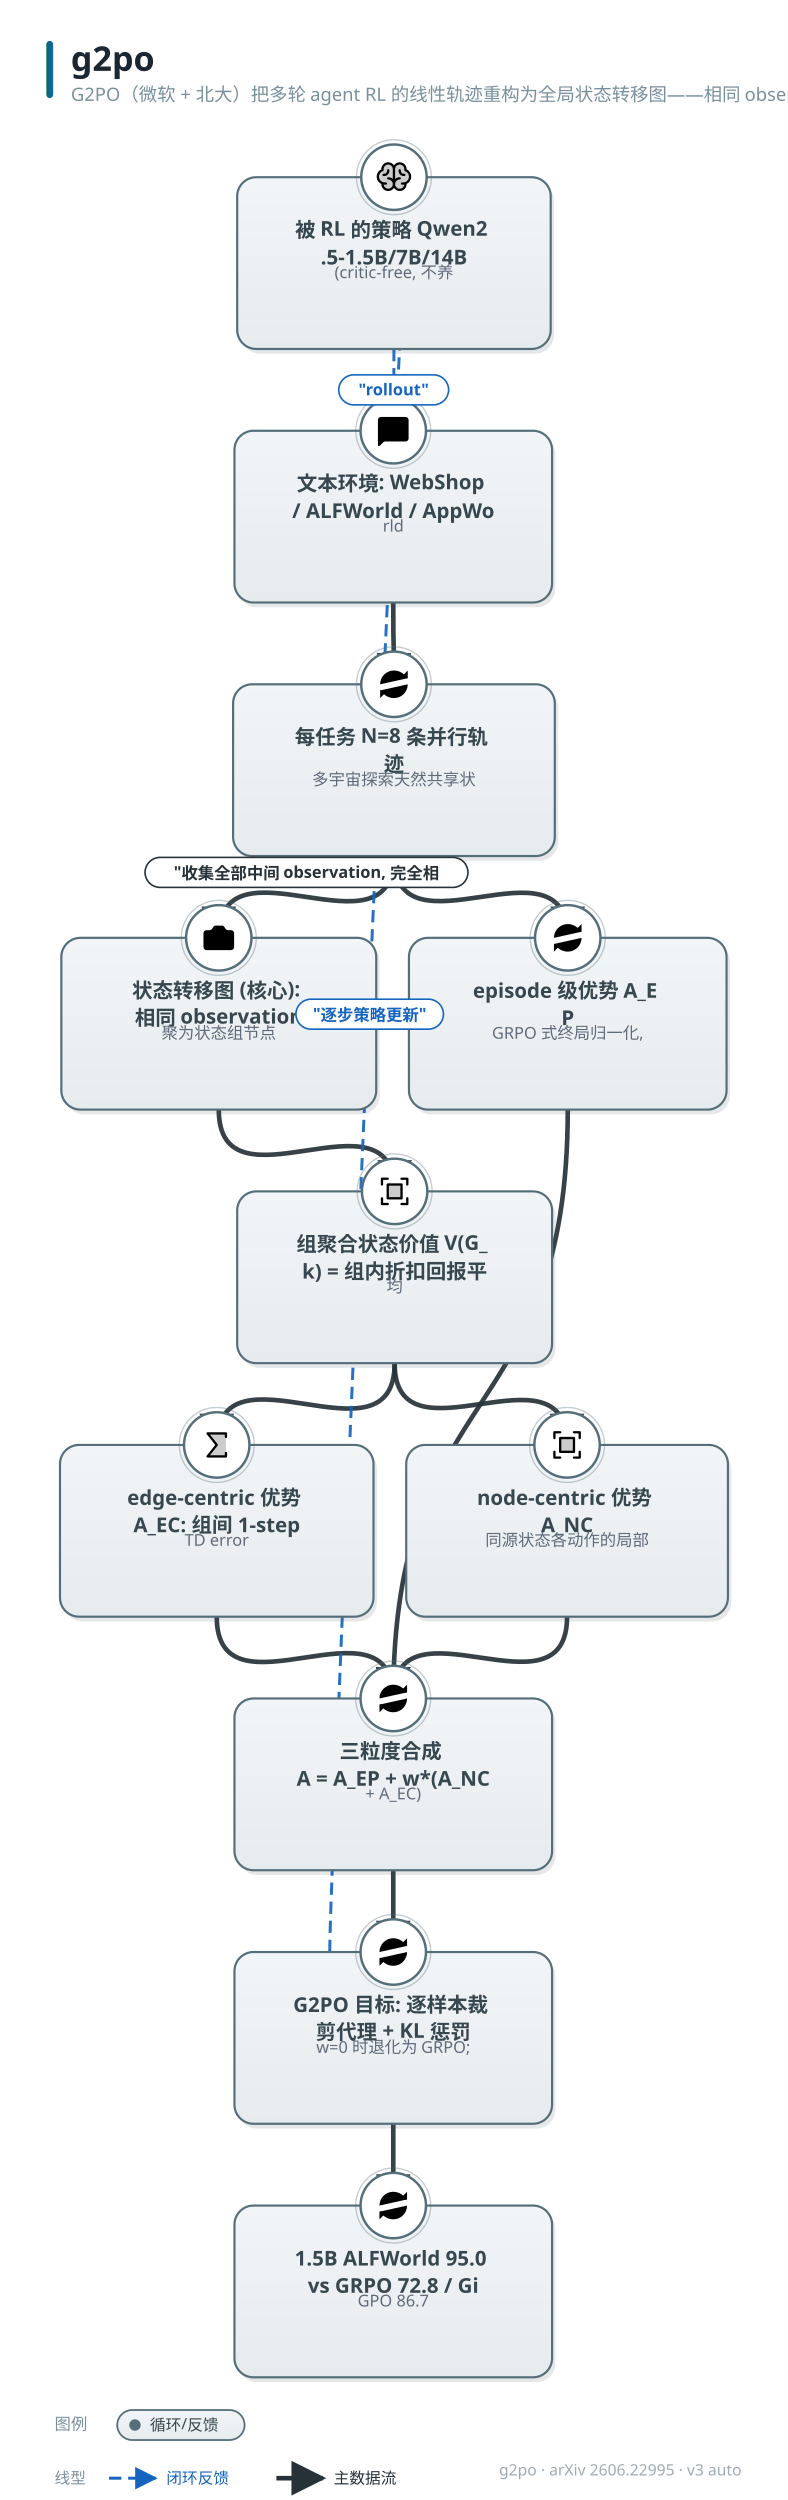
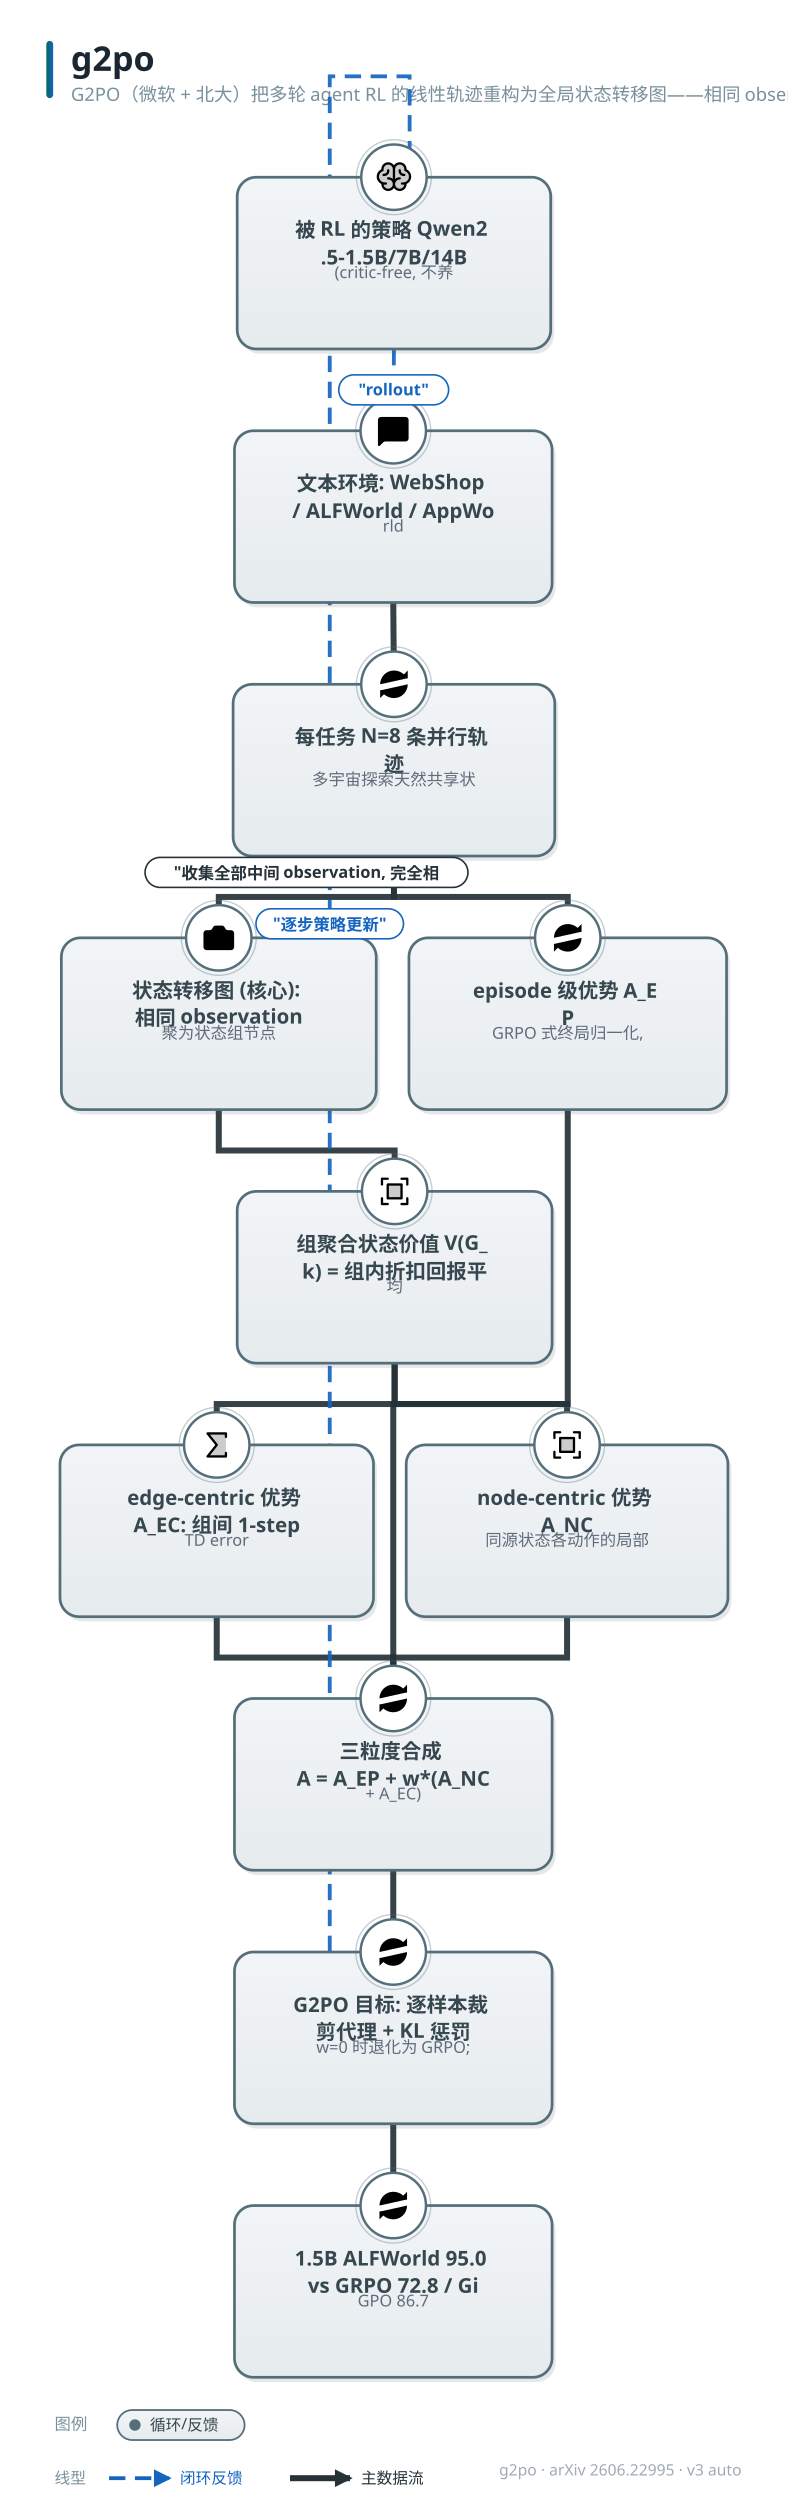
<svg xmlns="http://www.w3.org/2000/svg" width="578" height="1834" viewBox="0 0 578 1834" font-family="'PingFang SC','Hiragino Sans GB','Microsoft YaHei','Segoe UI',sans-serif">
  <style>text{font-family:'PingFang SC','Hiragino Sans GB','Microsoft YaHei','Segoe UI',sans-serif;} .lbl{font-weight:700;}</style>
  <defs>
    <linearGradient id="g-data" x1="0" y1="0" x2="0" y2="1">
      <stop offset="0" stop-color="#f1f9f1" />
      <stop offset="1" stop-color="#e2f0e2" />
    </linearGradient>
    <linearGradient id="g-frozen" x1="0" y1="0" x2="0" y2="1">
      <stop offset="0" stop-color="#f0f7fe" />
      <stop offset="1" stop-color="#dcecfb" />
    </linearGradient>
    <linearGradient id="g-train" x1="0" y1="0" x2="0" y2="1">
      <stop offset="0" stop-color="#fff6e8" />
      <stop offset="1" stop-color="#ffedd4" />
    </linearGradient>
    <linearGradient id="g-loss" x1="0" y1="0" x2="0" y2="1">
      <stop offset="0" stop-color="#fdf0f1" />
      <stop offset="1" stop-color="#f9e0e2" />
    </linearGradient>
    <linearGradient id="g-act" x1="0" y1="0" x2="0" y2="1">
      <stop offset="0" stop-color="#f8f1fb" />
      <stop offset="1" stop-color="#f0e4f7" />
    </linearGradient>
    <linearGradient id="g-loop" x1="0" y1="0" x2="0" y2="1">
      <stop offset="0" stop-color="#f2f5f7" />
      <stop offset="1" stop-color="#e6ebee" />
    </linearGradient>
    <linearGradient id="g-env" x1="0" y1="0" x2="0" y2="1">
      <stop offset="0" stop-color="#eef8f6" />
      <stop offset="1" stop-color="#dcf0ec" />
    </linearGradient>
    <linearGradient id="g-mem" x1="0" y1="0" x2="0" y2="1">
      <stop offset="0" stop-color="#fffef0" />
      <stop offset="1" stop-color="#fdf6d8" />
    </linearGradient>
    <linearGradient id="g-reward" x1="0" y1="0" x2="0" y2="1">
      <stop offset="0" stop-color="#fdf2f7" />
      <stop offset="1" stop-color="#f9e2ed" />
    </linearGradient>
    <linearGradient id="g-key" x1="0" y1="0" x2="0" y2="1">
      <stop offset="0" stop-color="#fffaf0" />
      <stop offset="1" stop-color="#fff1d6" />
    </linearGradient>
    <linearGradient id="g-title" x1="0" y1="0" x2="1" y2="0">
      <stop offset="0" stop-color="#00695c" />
      <stop offset="1" stop-color="#1565c0" />
    </linearGradient>
-     <marker id="arr-main" viewBox="0 0 10 10" refX="9" refY="5" markerWidth="7.5" markerHeight="7.5" orient="auto-start-reverse">
+     <marker id="arr-main" viewBox="0 0 10 10" refX="8.5" refY="5" markerWidth="13" markerHeight="13" markerUnits="userSpaceOnUse" orient="auto-start-reverse">
      <path d="M0 0 L10 5 L0 10 z" fill="#546e7a" />
    </marker>
-     <marker id="arr-thick" viewBox="0 0 10 10" refX="9" refY="5" markerWidth="7.5" markerHeight="7.5" orient="auto-start-reverse">
+     <marker id="arr-thick" viewBox="0 0 10 10" refX="8.5" refY="5" markerWidth="13" markerHeight="13" markerUnits="userSpaceOnUse" orient="auto-start-reverse">
      <path d="M0 0 L10 5 L0 10 z" fill="#263238" />
    </marker>
-     <marker id="arr-thin" viewBox="0 0 10 10" refX="9" refY="5" markerWidth="7.5" markerHeight="7.5" orient="auto-start-reverse">
+     <marker id="arr-thin" viewBox="0 0 10 10" refX="8.5" refY="5" markerWidth="13" markerHeight="13" markerUnits="userSpaceOnUse" orient="auto-start-reverse">
      <path d="M0 0 L10 5 L0 10 z" fill="#9fb0bb" />
    </marker>
-     <marker id="arr-fb" viewBox="0 0 10 10" refX="9" refY="5" markerWidth="7.5" markerHeight="7.5" orient="auto-start-reverse">
+     <marker id="arr-fb" viewBox="0 0 10 10" refX="8.5" refY="5" markerWidth="13" markerHeight="13" markerUnits="userSpaceOnUse" orient="auto-start-reverse">
      <path d="M0 0 L10 5 L0 10 z" fill="#1565c0" />
    </marker>
-     <marker id="arr-loss" viewBox="0 0 10 10" refX="9" refY="5" markerWidth="7.5" markerHeight="7.5" orient="auto-start-reverse">
+     <marker id="arr-loss" viewBox="0 0 10 10" refX="8.5" refY="5" markerWidth="13" markerHeight="13" markerUnits="userSpaceOnUse" orient="auto-start-reverse">
      <path d="M0 0 L10 5 L0 10 z" fill="#c62828" />
    </marker>
  </defs>
  <rect width="578" height="1834" fill="#ffffff" />
  <rect x="34" y="30" width="5" height="42" rx="2.5" fill="url(#g-title)" />
  <text x="52" y="52" font-size="25" font-weight="800" fill="#1a2733">g2po</text>
  <text x="52" y="74" font-size="13.5" fill="#78909c">G2PO（微软 + 北大）把多轮 agent RL 的线性轨迹重构为全局状态转移图——相同 observation 聚为状态组节点、动作作为有向边——用 group-aggre</text>
  <text x="544" y="1816" font-size="11.5" fill="#a0aab4" text-anchor="end">g2po · arXiv 2606.22995 · v3 auto</text>
-   <path d="M 289.0 256.0 C 289.0 302.0, 288.5 270.0, 288.5 316.0" fill="none" stroke="#1565c0" stroke-width="2.2" stroke-dasharray="9 5" marker-end="url(#arr-fb)" opacity="0.92" />
-   <path d="M 288.5 442.0 C 288.5 488.0, 289.0 456.0, 289.0 502.0" fill="none" stroke="#263238" stroke-width="3.4" marker-end="url(#arr-thick)" opacity="0.92" />
-   <path d="M 289.0 628.0 C 289.0 707.2, 160.5 608.8, 160.5 688.0" fill="none" stroke="#263238" stroke-width="3.4" marker-end="url(#arr-thick)" opacity="0.92" />
-   <path d="M 160.5 814.0 C 160.5 893.4, 289.5 794.6, 289.5 874.0" fill="none" stroke="#263238" stroke-width="3.4" marker-end="url(#arr-thick)" opacity="0.92" />
-   <path d="M 289.5 1000.0 C 289.5 1080.0, 159.0 980.0, 159.0 1060.0" fill="none" stroke="#263238" stroke-width="3.4" marker-end="url(#arr-thick)" opacity="0.92" />
-   <path d="M 289.5 1000.0 C 289.5 1078.3, 416.0 981.7, 416.0 1060.0" fill="none" stroke="#263238" stroke-width="3.4" marker-end="url(#arr-thick)" opacity="0.92" />
-   <path d="M 289.0 628.0 C 289.0 706.8, 416.5 609.2, 416.5 688.0" fill="none" stroke="#263238" stroke-width="3.4" marker-end="url(#arr-thick)" opacity="0.92" />
-   <path d="M 159.0 1186.0 C 159.0 1265.6, 288.5 1166.4, 288.5 1246.0" fill="none" stroke="#263238" stroke-width="3.4" marker-end="url(#arr-thick)" opacity="0.92" />
-   <path d="M 416.0 1186.0 C 416.0 1264.8, 288.5 1167.2, 288.5 1246.0" fill="none" stroke="#263238" stroke-width="3.4" marker-end="url(#arr-thick)" opacity="0.92" />
-   <path d="M 416.5 814.0 C 416.5 1049.2, 288.5 1010.8, 288.5 1246.0" fill="none" stroke="#263238" stroke-width="3.4" marker-end="url(#arr-thick)" opacity="0.92" />
-   <path d="M 288.5 1372.0 C 288.5 1418.0, 288.5 1386.0, 288.5 1432.0" fill="none" stroke="#263238" stroke-width="3.4" marker-end="url(#arr-thick)" opacity="0.92" />
-   <path d="M 241.9 1432.0 C 241.9 1358.0, 300.5 56.0, 300.5 130.0" fill="none" stroke="#1565c0" stroke-width="2.2" stroke-dasharray="9 5" marker-end="url(#arr-fb)" opacity="0.92" />
-   <path d="M 288.5 1558.0 C 288.5 1604.0, 288.5 1572.0, 288.5 1618.0" fill="none" stroke="#263238" stroke-width="3.4" marker-end="url(#arr-thick)" opacity="0.92" />
+   <path d="M 289.0 256.0 L 288.5 316.0" fill="none" stroke="#1565c0" stroke-width="2.8" stroke-dasharray="12 7" marker-end="url(#arr-fb)" opacity="0.92" />
+   <path d="M 288.5 442.0 L 289.0 502.0" fill="none" stroke="#263238" stroke-width="4.4" marker-end="url(#arr-thick)" opacity="0.92" />
+   <path d="M 289.0 628.0 L 289.0 658.0 L 160.5 658.0 L 160.5 688.0" fill="none" stroke="#263238" stroke-width="4.4" marker-end="url(#arr-thick)" opacity="0.92" />
+   <path d="M 160.5 814.0 L 160.5 844.0 L 289.5 844.0 L 289.5 874.0" fill="none" stroke="#263238" stroke-width="4.4" marker-end="url(#arr-thick)" opacity="0.92" />
+   <path d="M 289.5 1000.0 L 289.5 1030.0 L 159.0 1030.0 L 159.0 1060.0" fill="none" stroke="#263238" stroke-width="4.4" marker-end="url(#arr-thick)" opacity="0.92" />
+   <path d="M 289.5 1000.0 L 289.5 1030.0 L 416.0 1030.0 L 416.0 1060.0" fill="none" stroke="#263238" stroke-width="4.4" marker-end="url(#arr-thick)" opacity="0.92" />
+   <path d="M 289.0 628.0 L 289.0 658.0 L 416.5 658.0 L 416.5 688.0" fill="none" stroke="#263238" stroke-width="4.4" marker-end="url(#arr-thick)" opacity="0.92" />
+   <path d="M 159.0 1186.0 L 159.0 1216.0 L 288.5 1216.0 L 288.5 1246.0" fill="none" stroke="#263238" stroke-width="4.4" marker-end="url(#arr-thick)" opacity="0.92" />
+   <path d="M 416.0 1186.0 L 416.0 1216.0 L 288.5 1216.0 L 288.5 1246.0" fill="none" stroke="#263238" stroke-width="4.4" marker-end="url(#arr-thick)" opacity="0.92" />
+   <path d="M 416.5 814.0 L 416.5 1030.0 L 288.5 1030.0 L 288.5 1246.0" fill="none" stroke="#263238" stroke-width="4.4" marker-end="url(#arr-thick)" opacity="0.92" />
+   <path d="M 288.5 1372.0 L 288.5 1432.0" fill="none" stroke="#263238" stroke-width="4.4" marker-end="url(#arr-thick)" opacity="0.92" />
+   <path d="M 241.9 1432.0 L 241.9 56.0 L 300.5 56.0 L 300.5 130.0" fill="none" stroke="#1565c0" stroke-width="2.8" stroke-dasharray="12 7" marker-end="url(#arr-fb)" opacity="0.92" />
+   <path d="M 288.5 1558.0 L 288.5 1618.0" fill="none" stroke="#263238" stroke-width="4.4" marker-end="url(#arr-thick)" opacity="0.92" />
  <rect x="176.5" y="133.5" width="230" height="126" rx="14" fill="#37474f" opacity="0.13" />
-   <rect x="174" y="130" width="230" height="126" rx="14" fill="url(#g-loop)" stroke="#546e7a" stroke-width="1.6" />
+   <rect x="174" y="130" width="230" height="126" rx="14" fill="url(#g-loop)" stroke="#546e7a" stroke-width="2.0" />
  <circle cx="289.0" cy="130" r="24" fill="#ffffff" stroke="#546e7a" stroke-width="1.8" />
  <circle cx="289.0" cy="130" r="27.5" fill="none" stroke="#546e7a" stroke-width="1" opacity="0.35" />
  <g transform="translate(275.5,116.5) scale(0.1055)">
    <path d="M240,124a48,48,0,0,1-32,45.27h0V176a40,40,0,0,1-80,0,40,40,0,0,1-80,0v-6.73h0a48,48,0,0,1,0-90.54V72a40,40,0,0,1,80,0,40,40,0,0,1,80,0v6.73A48,48,0,0,1,240,124Z" opacity="0.2" />
    <path d="M248,124a56.11,56.11,0,0,0-32-50.61V72a48,48,0,0,0-88-26.49A48,48,0,0,0,40,72v1.39a56,56,0,0,0,0,101.2V176a48,48,0,0,0,88,26.49A48,48,0,0,0,216,176v-1.41A56.09,56.09,0,0,0,248,124ZM88,208a32,32,0,0,1-31.81-28.56A55.87,55.87,0,0,0,64,180h8a8,8,0,0,0,0-16H64A40,40,0,0,1,50.67,86.27,8,8,0,0,0,56,78.73V72a32,32,0,0,1,64,0v68.26A47.8,47.8,0,0,0,88,128a8,8,0,0,0,0,16,32,32,0,0,1,0,64Zm104-44h-8a8,8,0,0,0,0,16h8a55.87,55.87,0,0,0,7.81-.56A32,32,0,1,1,168,144a8,8,0,0,0,0-16,47.8,47.8,0,0,0-32,12.26V72a32,32,0,0,1,64,0v6.73a8,8,0,0,0,5.33,7.54A40,40,0,0,1,192,164Zm16-52a8,8,0,0,1-8,8h-4a36,36,0,0,1-36-36V80a8,8,0,0,1,16,0v4a20,20,0,0,0,20,20h4A8,8,0,0,1,208,112ZM60,120H56a8,8,0,0,1,0-16h4A20,20,0,0,0,80,84V80a8,8,0,0,1,16,0v4A36,36,0,0,1,60,120Z" />
  </g>
  <text x="289.0" y="174" font-size="15" class="lbl" fill="#37474f" text-anchor="middle">
    <tspan x="289.0" dy="0">被 RL 的策略 Qwen2</tspan>
    <tspan x="289.0" dy="20">.5-1.5B/7B/14B</tspan>
  </text>
  <text x="289.0" y="204" font-size="12" fill="#5f6b7a" text-anchor="middle">(critic-free, 不养</text>
  <rect x="174.5" y="319.5" width="233" height="126" rx="14" fill="#37474f" opacity="0.13" />
-   <rect x="172" y="316" width="233" height="126" rx="14" fill="url(#g-loop)" stroke="#546e7a" stroke-width="1.6" />
+   <rect x="172" y="316" width="233" height="126" rx="14" fill="url(#g-loop)" stroke="#546e7a" stroke-width="2.0" />
  <circle cx="288.5" cy="316" r="24" fill="#ffffff" stroke="#546e7a" stroke-width="1.8" />
  <circle cx="288.5" cy="316" r="27.5" fill="none" stroke="#546e7a" stroke-width="1" opacity="0.35" />
  <g transform="translate(275.0,302.5) scale(1.125)">
    <path d="M22 17a2 2 0 0 1-2 2H6.828a2 2 0 0 0-1.414.586l-2.202 2.202A.71.71 0 0 1 2 21.286V5a2 2 0 0 1 2-2h16a2 2 0 0 1 2 2z" />
  </g>
  <text x="288.5" y="360" font-size="15" class="lbl" fill="#37474f" text-anchor="middle">
    <tspan x="288.5" dy="0">文本环境: WebShop </tspan>
    <tspan x="288.5" dy="20">/ ALFWorld / AppWo</tspan>
  </text>
  <text x="288.5" y="390" font-size="12" fill="#5f6b7a" text-anchor="middle">rld</text>
  <rect x="173.5" y="505.5" width="236" height="126" rx="14" fill="#37474f" opacity="0.13" />
-   <rect x="171" y="502" width="236" height="126" rx="14" fill="url(#g-loop)" stroke="#546e7a" stroke-width="1.6" />
+   <rect x="171" y="502" width="236" height="126" rx="14" fill="url(#g-loop)" stroke="#546e7a" stroke-width="2.0" />
  <circle cx="289.0" cy="502" r="24" fill="#ffffff" stroke="#546e7a" stroke-width="1.8" />
  <circle cx="289.0" cy="502" r="27.5" fill="none" stroke="#546e7a" stroke-width="1" opacity="0.35" />
  <g transform="translate(275.5,488.5) scale(1.125)">
    <path d="M3 12a9 9 0 0 1 9-9 9.75 9.75 0 0 1 6.74 2.74L21 8" />
    <path d="M21 3v5h-5" />
    <path d="M21 12a9 9 0 0 1-9 9 9.75 9.75 0 0 1-6.74-2.74L3 16" />
    <path d="M8 16H3v5" />
  </g>
  <text x="289.0" y="546" font-size="15" class="lbl" fill="#37474f" text-anchor="middle">
    <tspan x="289.0" dy="0">每任务 N=8 条并行轨</tspan>
    <tspan x="289.0" dy="20">迹</tspan>
  </text>
  <text x="289.0" y="576" font-size="12" fill="#5f6b7a" text-anchor="middle">多宇宙探索天然共享状</text>
  <rect x="47.5" y="691.5" width="231" height="126" rx="14" fill="#37474f" opacity="0.13" />
-   <rect x="45" y="688" width="231" height="126" rx="14" fill="url(#g-loop)" stroke="#546e7a" stroke-width="1.6" />
+   <rect x="45" y="688" width="231" height="126" rx="14" fill="url(#g-loop)" stroke="#546e7a" stroke-width="2.0" />
  <circle cx="160.5" cy="688" r="24" fill="#ffffff" stroke="#546e7a" stroke-width="1.8" />
  <circle cx="160.5" cy="688" r="27.5" fill="none" stroke="#546e7a" stroke-width="1" opacity="0.35" />
  <g transform="translate(147.0,674.5) scale(1.125)">
    <path d="M13.997 4a2 2 0 0 1 1.76 1.05l.486.9A2 2 0 0 0 18.003 7H20a2 2 0 0 1 2 2v9a2 2 0 0 1-2 2H4a2 2 0 0 1-2-2V9a2 2 0 0 1 2-2h1.997a2 2 0 0 0 1.759-1.048l.489-.904A2 2 0 0 1 10.004 4z" />
    <circle cx="12" cy="13" r="3" />
  </g>
  <text x="160.5" y="732" font-size="15" class="lbl" fill="#37474f" text-anchor="middle">
    <tspan x="160.5" dy="0">状态转移图 (核心): </tspan>
    <tspan x="160.5" dy="20">相同 observation </tspan>
  </text>
  <text x="160.5" y="762" font-size="12" fill="#5f6b7a" text-anchor="middle">聚为状态组节点</text>
  <rect x="176.5" y="877.5" width="231" height="126" rx="14" fill="#37474f" opacity="0.13" />
-   <rect x="174" y="874" width="231" height="126" rx="14" fill="url(#g-loop)" stroke="#546e7a" stroke-width="1.6" />
+   <rect x="174" y="874" width="231" height="126" rx="14" fill="url(#g-loop)" stroke="#546e7a" stroke-width="2.0" />
  <circle cx="289.5" cy="874" r="24" fill="#ffffff" stroke="#546e7a" stroke-width="1.8" />
  <circle cx="289.5" cy="874" r="27.5" fill="none" stroke="#546e7a" stroke-width="1" opacity="0.35" />
  <g transform="translate(276.0,860.5) scale(0.1055)">
    <path d="M176,80v96H80V80Z" opacity="0.2" />
    <path d="M224,40V80a8,8,0,0,1-16,0V48H176a8,8,0,0,1,0-16h40A8,8,0,0,1,224,40ZM80,208H48V176a8,8,0,0,0-16,0v40a8,8,0,0,0,8,8H80a8,8,0,0,0,0-16Zm136-40a8,8,0,0,0-8,8v32H176a8,8,0,0,0,0,16h40a8,8,0,0,0,8-8V176A8,8,0,0,0,216,168ZM40,88a8,8,0,0,0,8-8V48H80a8,8,0,0,0,0-16H40a8,8,0,0,0-8,8V80A8,8,0,0,0,40,88ZM80,72h96a8,8,0,0,1,8,8v96a8,8,0,0,1-8,8H80a8,8,0,0,1-8-8V80A8,8,0,0,1,80,72Zm8,96h80V88H88Z" />
  </g>
  <text x="289.5" y="918" font-size="15" class="lbl" fill="#37474f" text-anchor="middle">
    <tspan x="289.5" dy="0">组聚合状态价值 V(G_</tspan>
    <tspan x="289.5" dy="20">k) = 组内折扣回报平</tspan>
  </text>
  <text x="289.5" y="948" font-size="12" fill="#5f6b7a" text-anchor="middle">均</text>
  <rect x="46.5" y="1063.5" width="230" height="126" rx="14" fill="#37474f" opacity="0.13" />
-   <rect x="44" y="1060" width="230" height="126" rx="14" fill="url(#g-loop)" stroke="#546e7a" stroke-width="1.6" />
+   <rect x="44" y="1060" width="230" height="126" rx="14" fill="url(#g-loop)" stroke="#546e7a" stroke-width="2.0" />
  <circle cx="159.0" cy="1060" r="24" fill="#ffffff" stroke="#546e7a" stroke-width="1.8" />
  <circle cx="159.0" cy="1060" r="27.5" fill="none" stroke="#546e7a" stroke-width="1" opacity="0.35" />
  <g transform="translate(145.5,1046.5) scale(0.1055)">
    <path d="M192,48V208H64l64-80L64,48Z" opacity="0.2" />
    <path d="M184,72V56H80.65l53.6,67a8,8,0,0,1,0,10l-53.6,67H184V184a8,8,0,0,1,16,0v24a8,8,0,0,1-8,8H64a8,8,0,0,1-6.25-13l60-75-60-75A8,8,0,0,1,64,40H192a8,8,0,0,1,8,8V72a8,8,0,0,1-16,0Z" />
  </g>
  <text x="159.0" y="1104" font-size="15" class="lbl" fill="#37474f" text-anchor="middle">
    <tspan x="159.0" dy="0">edge-centric 优势 </tspan>
    <tspan x="159.0" dy="20">A_EC: 组间 1-step </tspan>
  </text>
  <text x="159.0" y="1134" font-size="12" fill="#5f6b7a" text-anchor="middle">TD error</text>
  <rect x="300.5" y="1063.5" width="236" height="126" rx="14" fill="#37474f" opacity="0.13" />
-   <rect x="298" y="1060" width="236" height="126" rx="14" fill="url(#g-loop)" stroke="#546e7a" stroke-width="1.6" />
+   <rect x="298" y="1060" width="236" height="126" rx="14" fill="url(#g-loop)" stroke="#546e7a" stroke-width="2.0" />
  <circle cx="416.0" cy="1060" r="24" fill="#ffffff" stroke="#546e7a" stroke-width="1.8" />
  <circle cx="416.0" cy="1060" r="27.5" fill="none" stroke="#546e7a" stroke-width="1" opacity="0.35" />
  <g transform="translate(402.5,1046.5) scale(0.1055)">
    <path d="M176,80v96H80V80Z" opacity="0.2" />
    <path d="M224,40V80a8,8,0,0,1-16,0V48H176a8,8,0,0,1,0-16h40A8,8,0,0,1,224,40ZM80,208H48V176a8,8,0,0,0-16,0v40a8,8,0,0,0,8,8H80a8,8,0,0,0,0-16Zm136-40a8,8,0,0,0-8,8v32H176a8,8,0,0,0,0,16h40a8,8,0,0,0,8-8V176A8,8,0,0,0,216,168ZM40,88a8,8,0,0,0,8-8V48H80a8,8,0,0,0,0-16H40a8,8,0,0,0-8,8V80A8,8,0,0,0,40,88ZM80,72h96a8,8,0,0,1,8,8v96a8,8,0,0,1-8,8H80a8,8,0,0,1-8-8V80A8,8,0,0,1,80,72Zm8,96h80V88H88Z" />
  </g>
  <text x="416.0" y="1104" font-size="15" class="lbl" fill="#37474f" text-anchor="middle">
    <tspan x="416.0" dy="0">node-centric 优势 </tspan>
    <tspan x="416.0" dy="20">A_NC</tspan>
  </text>
  <text x="416.0" y="1134" font-size="12" fill="#5f6b7a" text-anchor="middle">同源状态各动作的局部</text>
  <rect x="302.5" y="691.5" width="233" height="126" rx="14" fill="#37474f" opacity="0.13" />
-   <rect x="300" y="688" width="233" height="126" rx="14" fill="url(#g-loop)" stroke="#546e7a" stroke-width="1.6" />
+   <rect x="300" y="688" width="233" height="126" rx="14" fill="url(#g-loop)" stroke="#546e7a" stroke-width="2.0" />
  <circle cx="416.5" cy="688" r="24" fill="#ffffff" stroke="#546e7a" stroke-width="1.8" />
  <circle cx="416.5" cy="688" r="27.5" fill="none" stroke="#546e7a" stroke-width="1" opacity="0.35" />
  <g transform="translate(403.0,674.5) scale(1.125)">
    <path d="M3 12a9 9 0 0 1 9-9 9.75 9.75 0 0 1 6.74 2.74L21 8" />
    <path d="M21 3v5h-5" />
    <path d="M21 12a9 9 0 0 1-9 9 9.75 9.75 0 0 1-6.74-2.74L3 16" />
    <path d="M8 16H3v5" />
  </g>
  <text x="416.5" y="732" font-size="15" class="lbl" fill="#37474f" text-anchor="middle">
    <tspan x="416.5" dy="0">episode 级优势 A_E</tspan>
    <tspan x="416.5" dy="20">P</tspan>
  </text>
  <text x="416.5" y="762" font-size="12" fill="#5f6b7a" text-anchor="middle">GRPO 式终局归一化, </text>
  <rect x="174.5" y="1249.5" width="233" height="126" rx="14" fill="#37474f" opacity="0.13" />
-   <rect x="172" y="1246" width="233" height="126" rx="14" fill="url(#g-loop)" stroke="#546e7a" stroke-width="1.6" />
+   <rect x="172" y="1246" width="233" height="126" rx="14" fill="url(#g-loop)" stroke="#546e7a" stroke-width="2.0" />
  <circle cx="288.5" cy="1246" r="24" fill="#ffffff" stroke="#546e7a" stroke-width="1.8" />
  <circle cx="288.5" cy="1246" r="27.5" fill="none" stroke="#546e7a" stroke-width="1" opacity="0.35" />
  <g transform="translate(275.0,1232.5) scale(1.125)">
    <path d="M3 12a9 9 0 0 1 9-9 9.75 9.75 0 0 1 6.74 2.74L21 8" />
    <path d="M21 3v5h-5" />
    <path d="M21 12a9 9 0 0 1-9 9 9.75 9.75 0 0 1-6.74-2.74L3 16" />
    <path d="M8 16H3v5" />
  </g>
  <text x="288.5" y="1290" font-size="15" class="lbl" fill="#37474f" text-anchor="middle">
    <tspan x="288.5" dy="0">三粒度合成</tspan>
    <tspan x="288.5" dy="20">A = A_EP + w*(A_NC</tspan>
  </text>
  <text x="288.5" y="1320" font-size="12" fill="#5f6b7a" text-anchor="middle"> + A_EC)</text>
  <rect x="174.5" y="1435.5" width="233" height="126" rx="14" fill="#37474f" opacity="0.13" />
-   <rect x="172" y="1432" width="233" height="126" rx="14" fill="url(#g-loop)" stroke="#546e7a" stroke-width="1.6" />
+   <rect x="172" y="1432" width="233" height="126" rx="14" fill="url(#g-loop)" stroke="#546e7a" stroke-width="2.0" />
  <circle cx="288.5" cy="1432" r="24" fill="#ffffff" stroke="#546e7a" stroke-width="1.8" />
  <circle cx="288.5" cy="1432" r="27.5" fill="none" stroke="#546e7a" stroke-width="1" opacity="0.35" />
  <g transform="translate(275.0,1418.5) scale(1.125)">
    <path d="M3 12a9 9 0 0 1 9-9 9.75 9.75 0 0 1 6.74 2.74L21 8" />
    <path d="M21 3v5h-5" />
    <path d="M21 12a9 9 0 0 1-9 9 9.75 9.75 0 0 1-6.74-2.74L3 16" />
    <path d="M8 16H3v5" />
  </g>
  <text x="288.5" y="1476" font-size="15" class="lbl" fill="#37474f" text-anchor="middle">
    <tspan x="288.5" dy="0">G2PO 目标: 逐样本裁</tspan>
    <tspan x="288.5" dy="20">剪代理 + KL 惩罚</tspan>
  </text>
  <text x="288.5" y="1506" font-size="12" fill="#5f6b7a" text-anchor="middle">w=0 时退化为 GRPO;</text>
  <rect x="174.5" y="1621.5" width="233" height="126" rx="14" fill="#37474f" opacity="0.13" />
-   <rect x="172" y="1618" width="233" height="126" rx="14" fill="url(#g-loop)" stroke="#546e7a" stroke-width="1.6" />
+   <rect x="172" y="1618" width="233" height="126" rx="14" fill="url(#g-loop)" stroke="#546e7a" stroke-width="2.0" />
  <circle cx="288.5" cy="1618" r="24" fill="#ffffff" stroke="#546e7a" stroke-width="1.8" />
  <circle cx="288.5" cy="1618" r="27.5" fill="none" stroke="#546e7a" stroke-width="1" opacity="0.35" />
  <g transform="translate(275.0,1604.5) scale(1.125)">
    <path d="M3 12a9 9 0 0 1 9-9 9.75 9.75 0 0 1 6.74 2.74L21 8" />
    <path d="M21 3v5h-5" />
    <path d="M21 12a9 9 0 0 1-9 9 9.75 9.75 0 0 1-6.74-2.74L3 16" />
    <path d="M8 16H3v5" />
  </g>
  <text x="288.5" y="1662" font-size="15" class="lbl" fill="#37474f" text-anchor="middle">
    <tspan x="288.5" dy="0">1.5B ALFWorld 95.0</tspan>
    <tspan x="288.5" dy="20"> vs GRPO 72.8 / Gi</tspan>
  </text>
  <text x="288.5" y="1692" font-size="12" fill="#5f6b7a" text-anchor="middle">GPO 86.7</text>
  <g transform="translate(288.8,286.0)">
    <rect x="-40.3" y="-11" width="80.6" height="22" rx="11" fill="#ffffff" stroke="#1565c0" stroke-width="1.2" />
    <text y="4" font-size="12" fill="#1565c0" font-weight="600" text-anchor="middle">"rollout"</text>
  </g>
  <g transform="translate(224.8,640.0)">
    <rect x="-118.4" y="-11" width="236.9" height="22" rx="11" fill="#ffffff" stroke="#263238" stroke-width="1.2" />
    <text y="4" font-size="12" fill="#263238" font-weight="600" text-anchor="middle">"收集全部中间 observation, 完全相</text>
  </g>
-   <g transform="translate(271.2,744.0)">
+   <g transform="translate(241.9,677.7)">
    <rect x="-54.1" y="-11" width="108.2" height="22" rx="11" fill="#ffffff" stroke="#1565c0" stroke-width="1.2" />
    <text y="4" font-size="12" fill="#1565c0" font-weight="600" text-anchor="middle">"逐步策略更新"</text>
  </g>
  <text x="40" y="1782.5" font-size="12" fill="#78909c">图例</text>
  <g>
    <rect x="86" y="1768" width="93.43" height="22" rx="11" fill="url(#g-loop)" stroke="#546e7a" stroke-width="1.3" />
    <circle cx="99" cy="1779" r="4.2" fill="#546e7a" />
    <text x="110" y="1783" font-size="11.5" fill="#37474f">循环/反馈</text>
  </g>
  <text x="40" y="1822" font-size="11.5" fill="#78909c">线型</text>
  <g>
-     <path d="M 80 1818 h 34" stroke="#1565c0" stroke-width="2.2" stroke-dasharray="9 5" marker-end="url(#arr-fb)" />
-     <text x="122" y="1822" font-size="11.5" fill="#1565c0">闭环反馈</text>
+     <path d="M 80 1818 h 44" stroke="#1565c0" stroke-width="2.8" stroke-dasharray="12 7" marker-end="url(#arr-fb)" />
+     <text x="132" y="1822" font-size="11.5" fill="#1565c0">闭环反馈</text>
  </g>
  <g>
-     <path d="M 202.76 1818 h 34" stroke="#263238" stroke-width="3.4" marker-end="url(#arr-thick)" />
-     <text x="244.76" y="1822" font-size="11.5" fill="#263238">主数据流</text>
+     <path d="M 212.76 1818 h 44" stroke="#263238" stroke-width="4.4" marker-end="url(#arr-thick)" />
+     <text x="264.76" y="1822" font-size="11.5" fill="#263238">主数据流</text>
  </g>
</svg>
